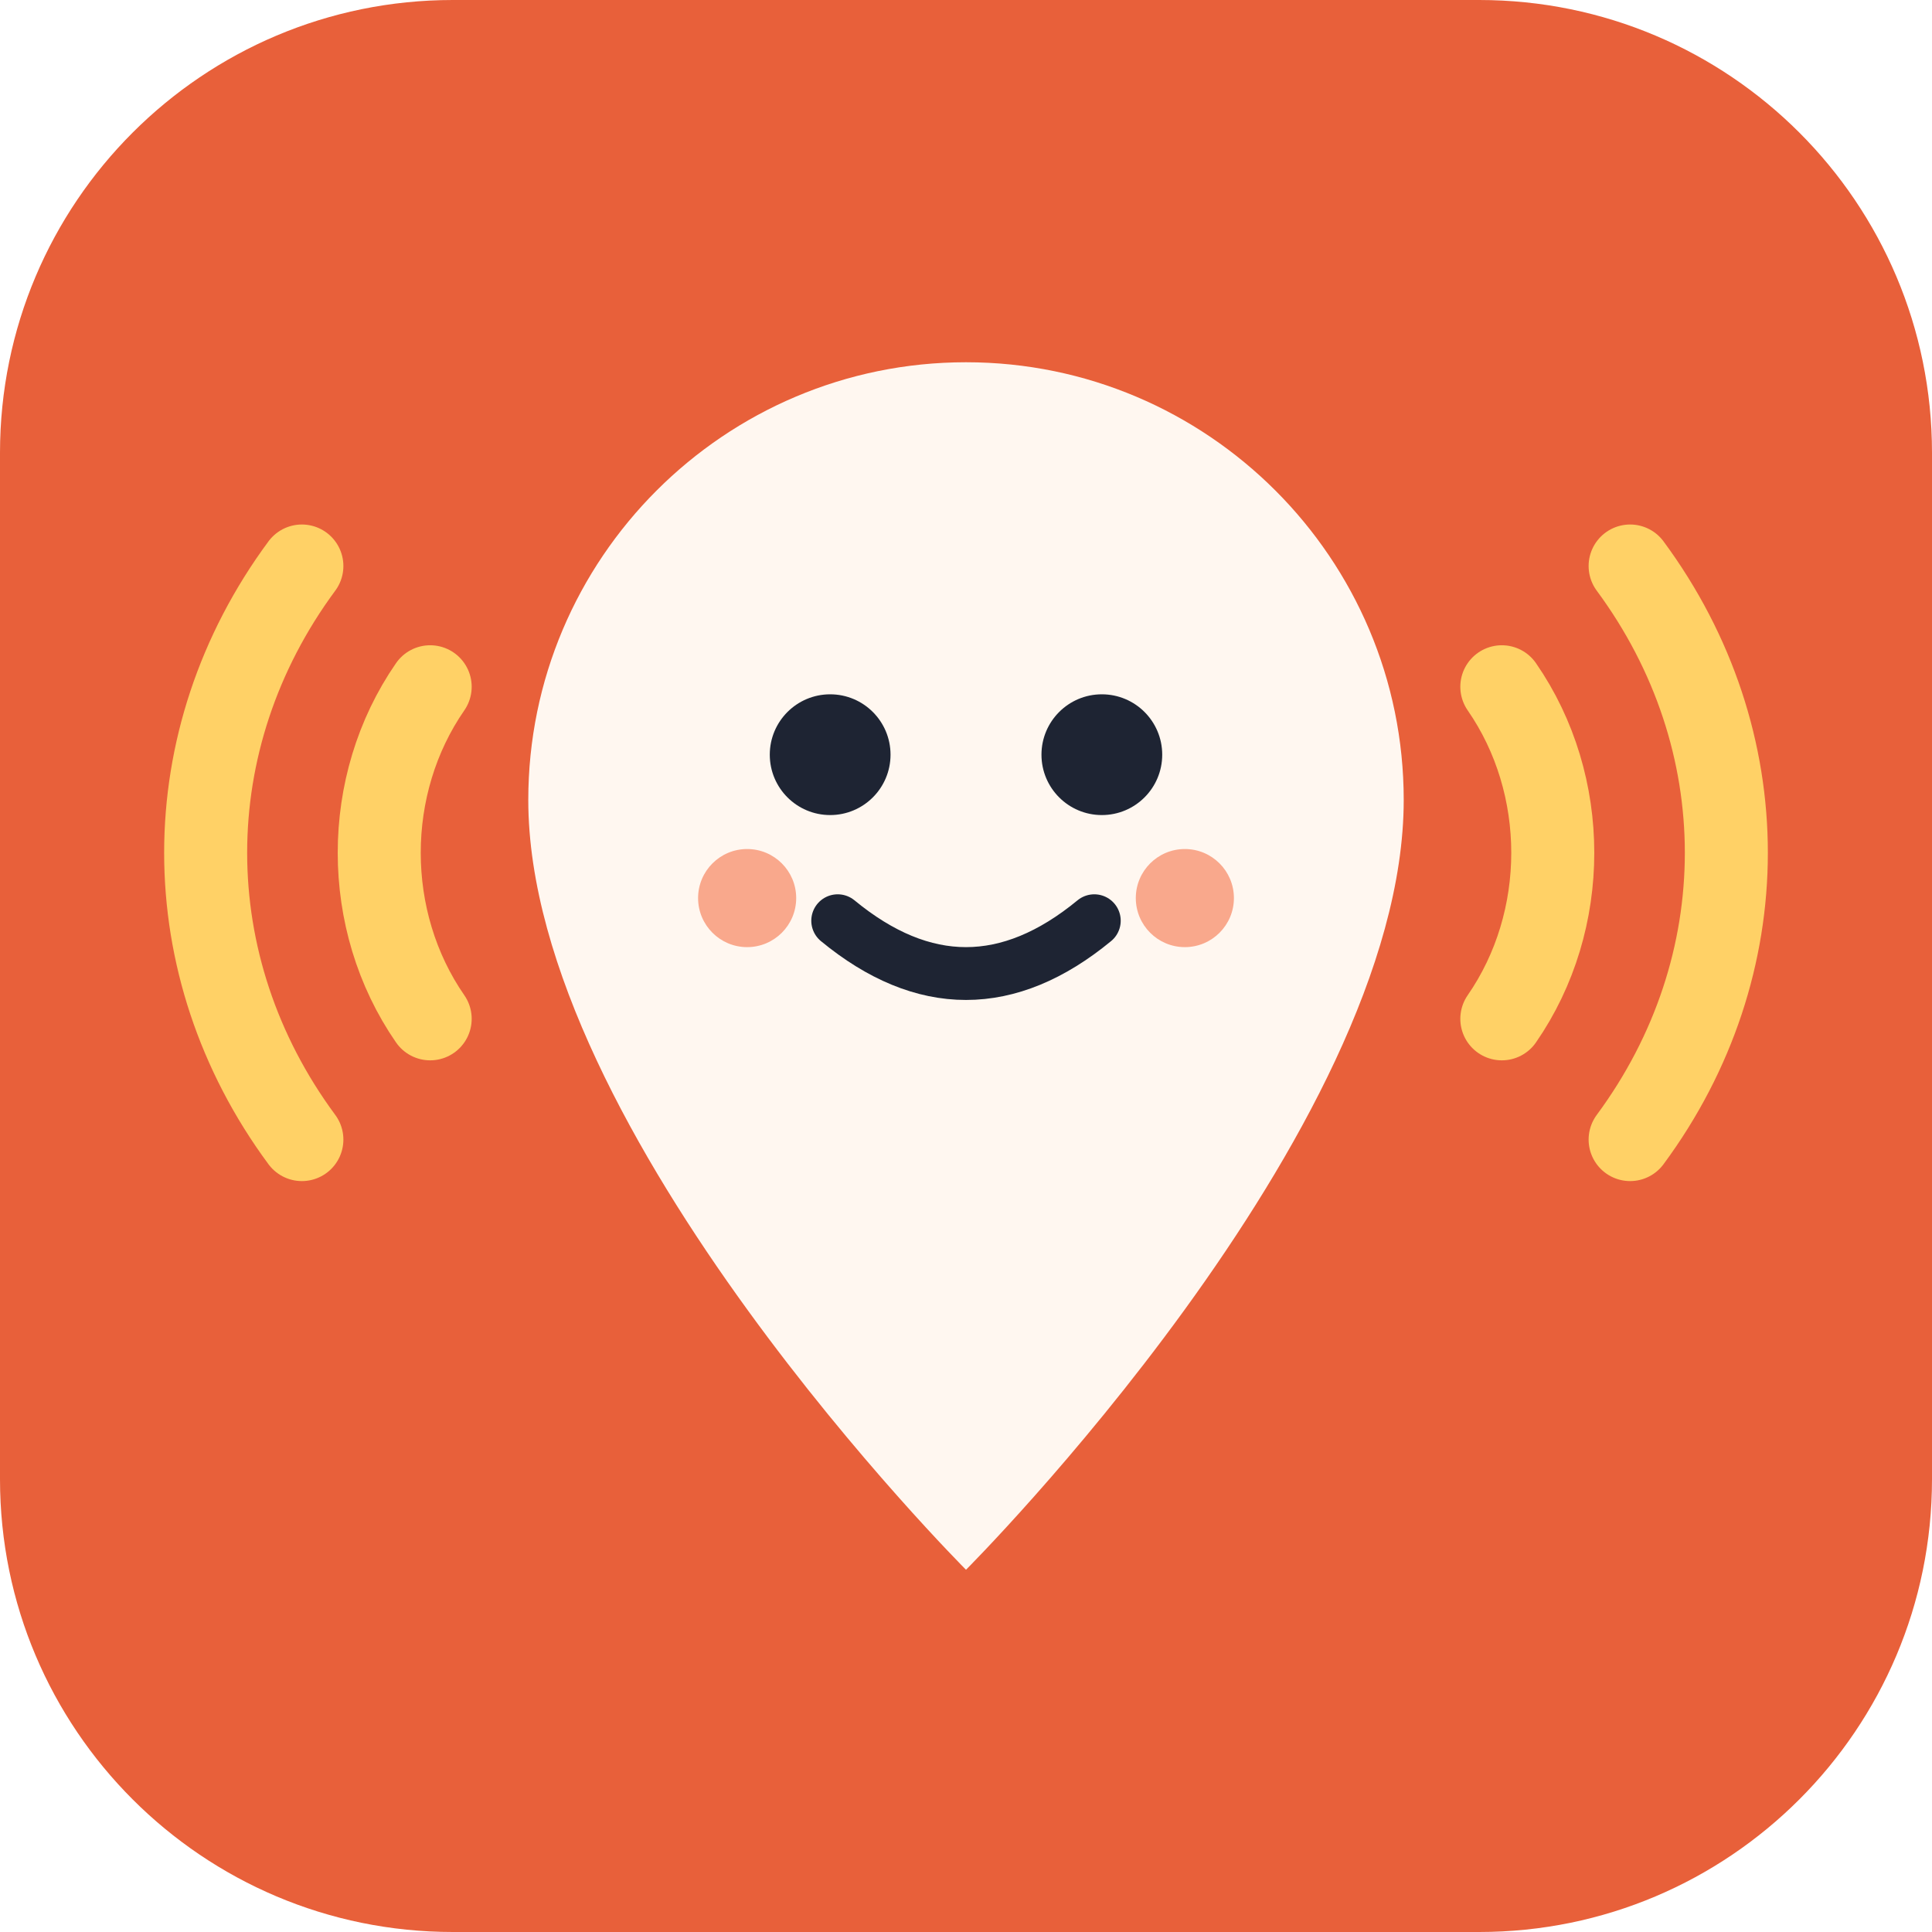
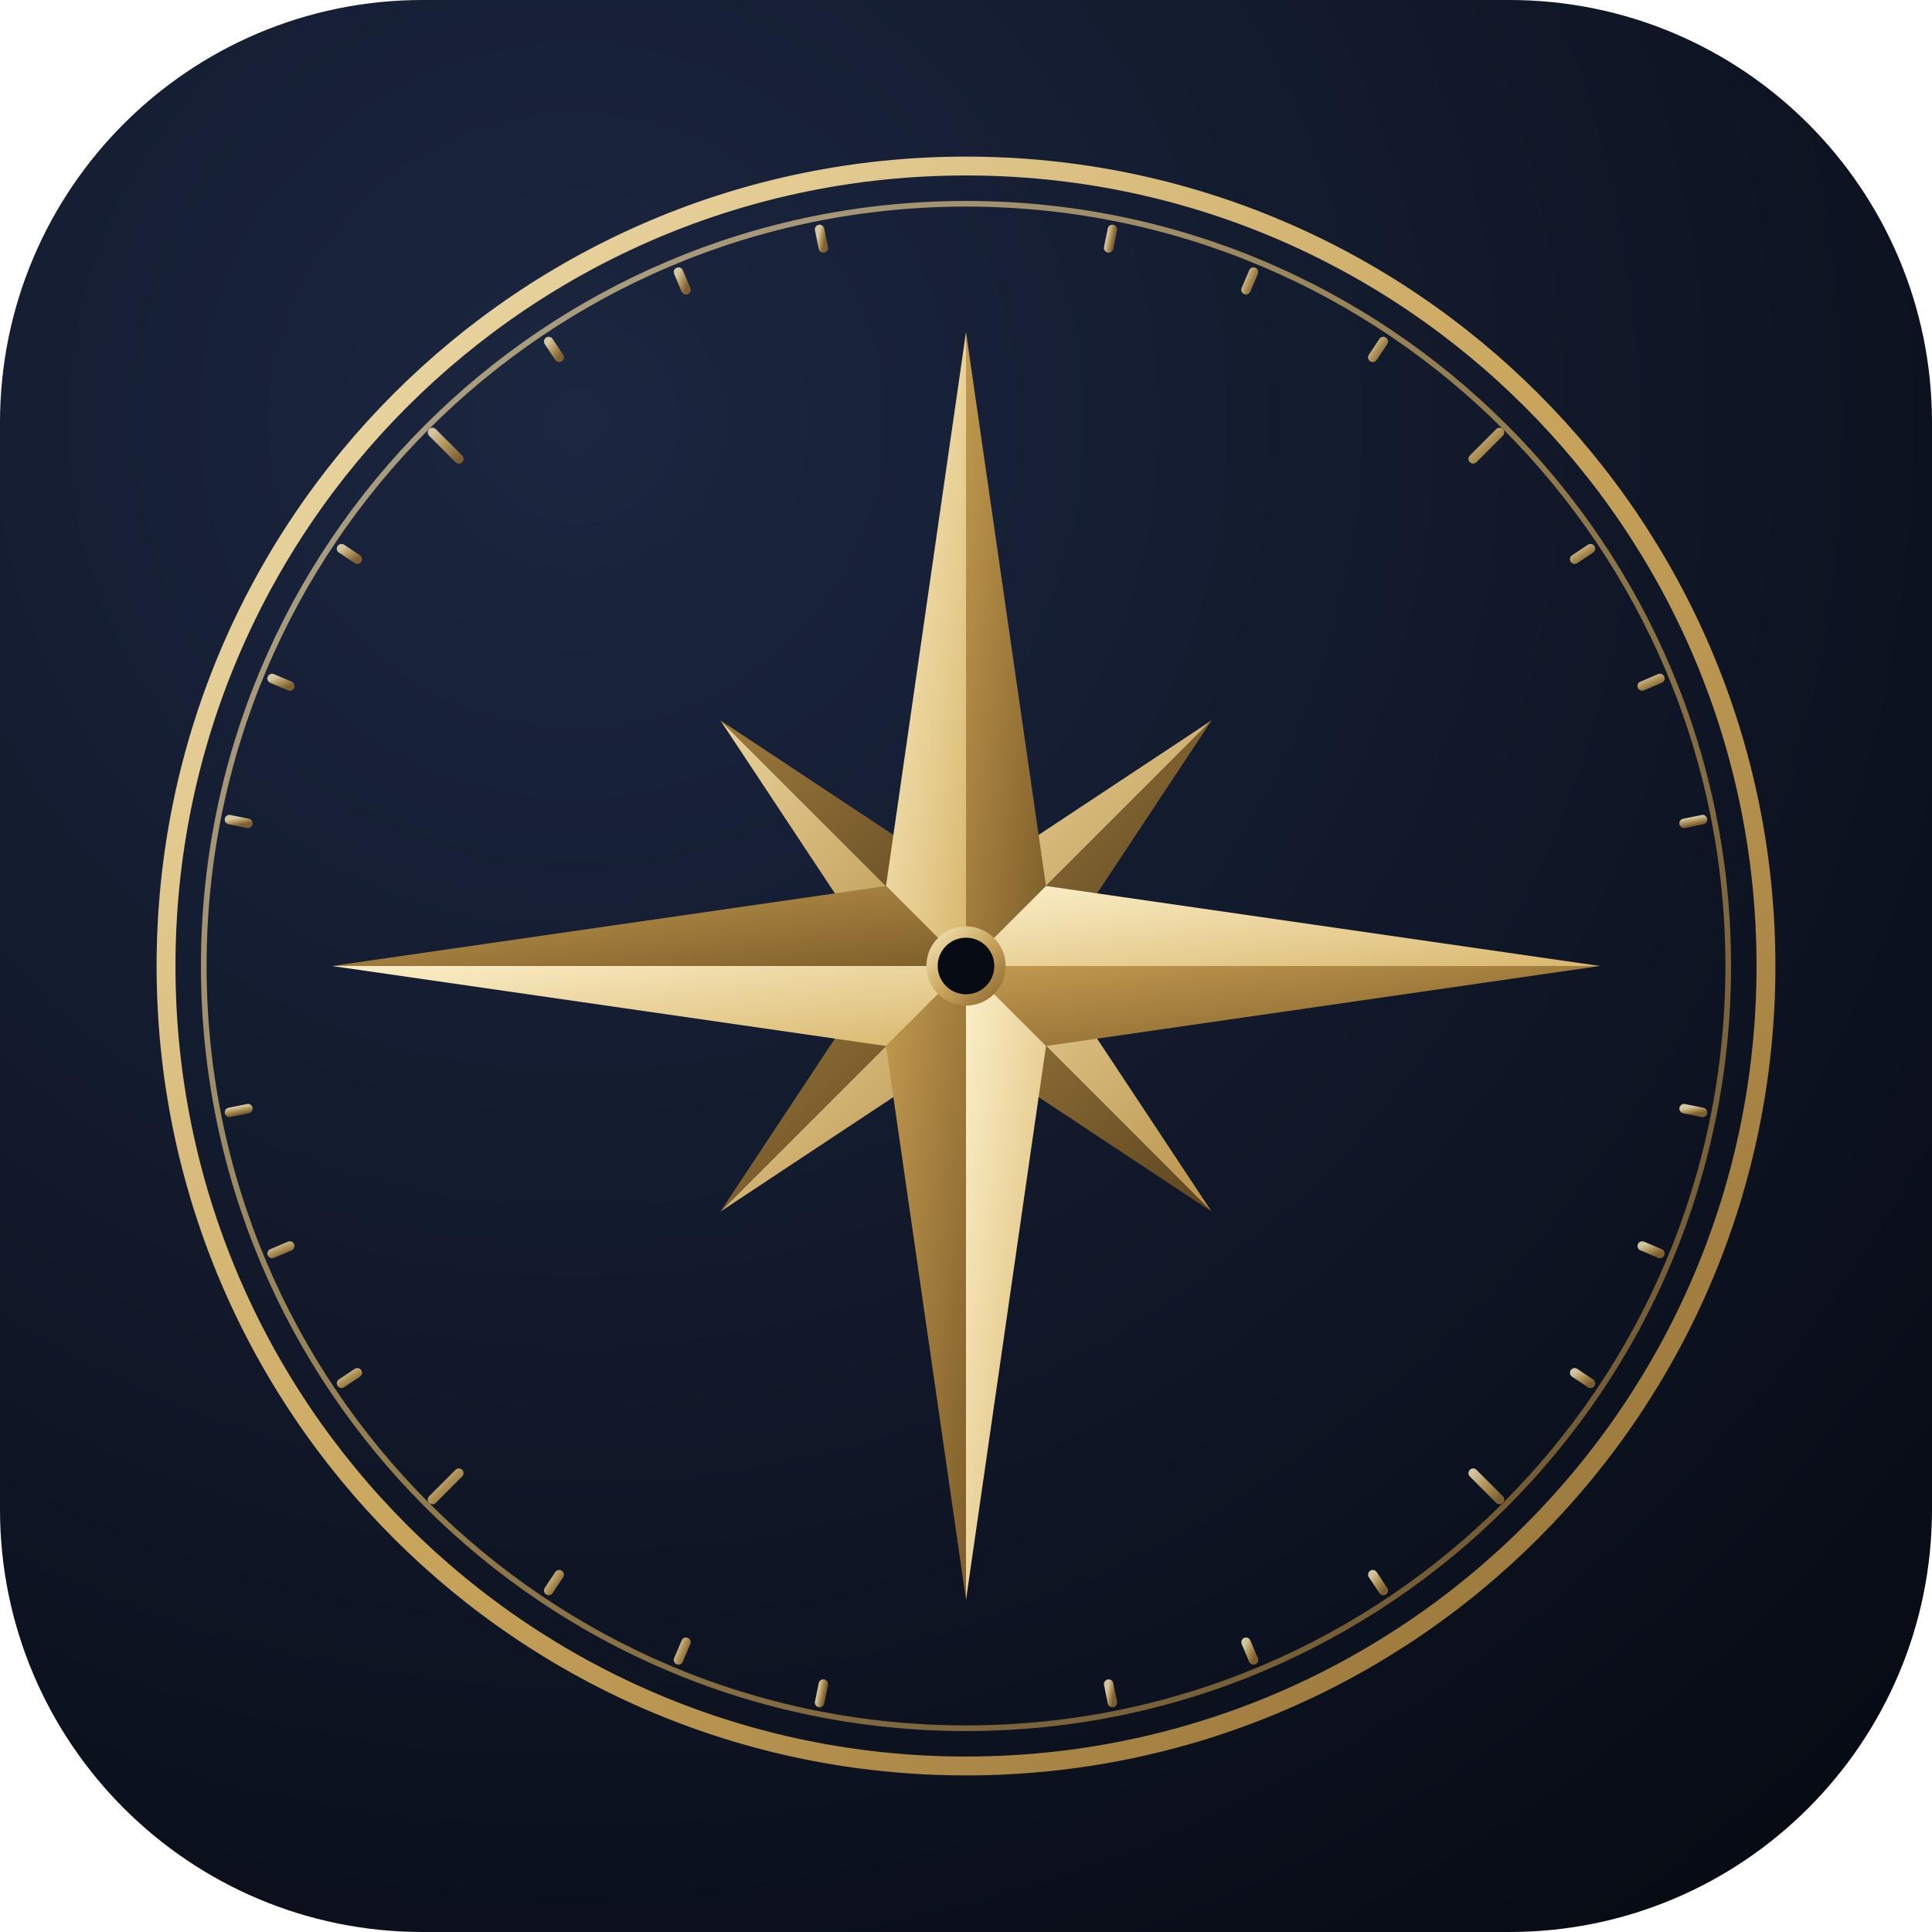
<svg xmlns="http://www.w3.org/2000/svg" viewBox="0 0 512 512">
-   <rect width="512" height="512" rx="120" fill="#E8603A" />
-   <g fill="none" stroke="#FFD166" stroke-width="22" stroke-linecap="round">
-     <path d="M398 182c18 26 18 62 0 88" />
-     <path d="M432 150c34 46 34 106 0 152" />
-     <path d="M114 182c-18 26-18 62 0 88" />
-     <path d="M80 150c-34 46-34 106 0 152" />
+   <defs>
+     <radialGradient id="bg" cx="30%" cy="22%" r="95%">
+       <stop offset="0" stop-color="#1B2640" />
+       <stop offset="1" stop-color="#070B14" />
+     </radialGradient>
+     <linearGradient id="ring" x1="0" y1="0" x2="1" y2="1">
+       <stop offset="0" stop-color="#F3E3B5" />
+       <stop offset="0.5" stop-color="#C9A55C" />
+       <stop offset="1" stop-color="#8E6C33" />
+     </linearGradient>
+     <linearGradient id="g1l" x1="0" y1="0" x2="1" y2="1">
+       <stop offset="0" stop-color="#FBEFC9" />
+       <stop offset="1" stop-color="#D9B86E" />
+     </linearGradient>
+     <linearGradient id="g1d" x1="0" y1="0" x2="1" y2="1">
+       <stop offset="0" stop-color="#C29A4F" />
+       <stop offset="1" stop-color="#7E5E2A" />
+     </linearGradient>
+     <linearGradient id="g2l" x1="0" y1="0" x2="1" y2="1">
+       <stop offset="0" stop-color="#E9D29A" />
+       <stop offset="1" stop-color="#B8924A" />
+     </linearGradient>
+     <linearGradient id="g2d" x1="0" y1="0" x2="1" y2="1">
+       <stop offset="0" stop-color="#9C7A3C" />
+       <stop offset="1" stop-color="#5E4520" />
+     </linearGradient>
+   </defs>
+   <rect width="512" height="512" rx="112" fill="url(#bg)" />
+   <circle cx="256" cy="256" r="212" fill="none" stroke="url(#ring)" stroke-width="5" />
+   <circle cx="256" cy="256" r="202" fill="none" stroke="url(#ring)" stroke-width="1.5" opacity="0.7" />
+   <g stroke="url(#ring)" stroke-width="2.5" stroke-linecap="round" opacity="0.85">
+     <line x1="446.0" y1="256.0" x2="456.0" y2="256.0" />
+     <line x1="446.3" y1="293.8" x2="451.2" y2="294.8" />
+     <line x1="435.2" y1="330.2" x2="439.9" y2="332.2" />
+     <line x1="417.3" y1="363.8" x2="421.5" y2="366.6" />
+     <line x1="390.4" y1="390.4" x2="397.4" y2="397.4" />
+     <line x1="363.8" y1="417.3" x2="366.6" y2="421.5" />
+     <line x1="330.2" y1="435.2" x2="332.2" y2="439.9" />
+     <line x1="293.8" y1="446.3" x2="294.8" y2="451.2" />
+     <line x1="256.0" y1="446.0" x2="256.0" y2="456.0" />
+     <line x1="218.2" y1="446.3" x2="217.2" y2="451.2" />
+     <line x1="181.8" y1="435.2" x2="179.8" y2="439.9" />
+     <line x1="148.2" y1="417.3" x2="145.4" y2="421.5" />
+     <line x1="121.6" y1="390.4" x2="114.6" y2="397.4" />
+     <line x1="94.7" y1="363.8" x2="90.5" y2="366.6" />
+     <line x1="76.8" y1="330.2" x2="72.1" y2="332.2" />
+     <line x1="65.7" y1="293.8" x2="60.8" y2="294.8" />
+     <line x1="66.0" y1="256.0" x2="56.0" y2="256.0" />
+     <line x1="65.7" y1="218.2" x2="60.8" y2="217.2" />
+     <line x1="76.8" y1="181.8" x2="72.1" y2="179.8" />
+     <line x1="94.7" y1="148.2" x2="90.5" y2="145.4" />
+     <line x1="121.6" y1="121.6" x2="114.6" y2="114.6" />
+     <line x1="148.2" y1="94.7" x2="145.4" y2="90.5" />
+     <line x1="181.8" y1="76.8" x2="179.8" y2="72.1" />
+     <line x1="218.2" y1="65.7" x2="217.2" y2="60.8" />
+     <line x1="256.0" y1="66.0" x2="256.0" y2="56.0" />
+     <line x1="293.8" y1="65.7" x2="294.8" y2="60.8" />
+     <line x1="330.2" y1="76.8" x2="332.2" y2="72.1" />
+     <line x1="363.8" y1="94.7" x2="366.6" y2="90.5" />
+     <line x1="390.4" y1="121.6" x2="397.4" y2="114.6" />
+     <line x1="417.3" y1="148.2" x2="421.5" y2="145.4" />
+     <line x1="435.2" y1="181.8" x2="439.9" y2="179.8" />
+     <line x1="446.3" y1="218.2" x2="451.2" y2="217.2" />
  </g>
-   <path d="M256 96c-64 0-116 52-116 116 0 88 116 204 116 204s116-116 116-204c0-64-52-116-116-116z" fill="#FFF7F0" />
-   <circle cx="220" cy="200" r="16" fill="#1E2433" />
-   <circle cx="292" cy="200" r="16" fill="#1E2433" />
-   <circle cx="198" cy="238" r="13" fill="#F9A88C" />
-   <circle cx="314" cy="238" r="13" fill="#F9A88C" />
-   <path d="M222 244q34 28 68 0" fill="none" stroke="#1E2433" stroke-width="14" stroke-linecap="round" />
+   <g>
+     <path d="M321.1,190.9 L256,256 L256.0,234.0 Z" fill="url(#g2l)" />
+     <path d="M321.1,190.9 L256,256 L278.0,256.0 Z" fill="url(#g2d)" />
+     <path d="M321.1,321.1 L256,256 L278.0,256.0 Z" fill="url(#g2l)" />
+     <path d="M321.1,321.1 L256,256 L256.0,278.0 Z" fill="url(#g2d)" />
+     <path d="M190.9,321.1 L256,256 L256.0,278.0 Z" fill="url(#g2l)" />
+     <path d="M190.9,321.1 L256,256 L234.0,256.0 Z" fill="url(#g2d)" />
+     <path d="M190.9,190.9 L256,256 L234.0,256.0 Z" fill="url(#g2l)" />
+     <path d="M190.9,190.9 L256,256 L256.0,234.0 Z" fill="url(#g2d)" />
+     <path d="M256.0,88.0 L256,256 L234.8,234.8 Z" fill="url(#g1l)" />
+     <path d="M256.0,88.0 L256,256 L277.2,234.8 Z" fill="url(#g1d)" />
+     <path d="M424.0,256.0 L256,256 L277.2,234.8 Z" fill="url(#g1l)" />
+     <path d="M424.0,256.0 L256,256 L277.2,277.2 Z" fill="url(#g1d)" />
+     <path d="M256.0,424.0 L256,256 L277.2,277.2 Z" fill="url(#g1l)" />
+     <path d="M256.0,424.0 L256,256 L234.8,277.2 Z" fill="url(#g1d)" />
+     <path d="M88.0,256.0 L256,256 L234.8,277.2 Z" fill="url(#g1l)" />
+     <path d="M88.0,256.0 L256,256 L234.8,234.8 Z" fill="url(#g1d)" />
+   </g>
+   <circle cx="256" cy="256" r="9" fill="#070B14" stroke="url(#ring)" stroke-width="3" />
</svg>
